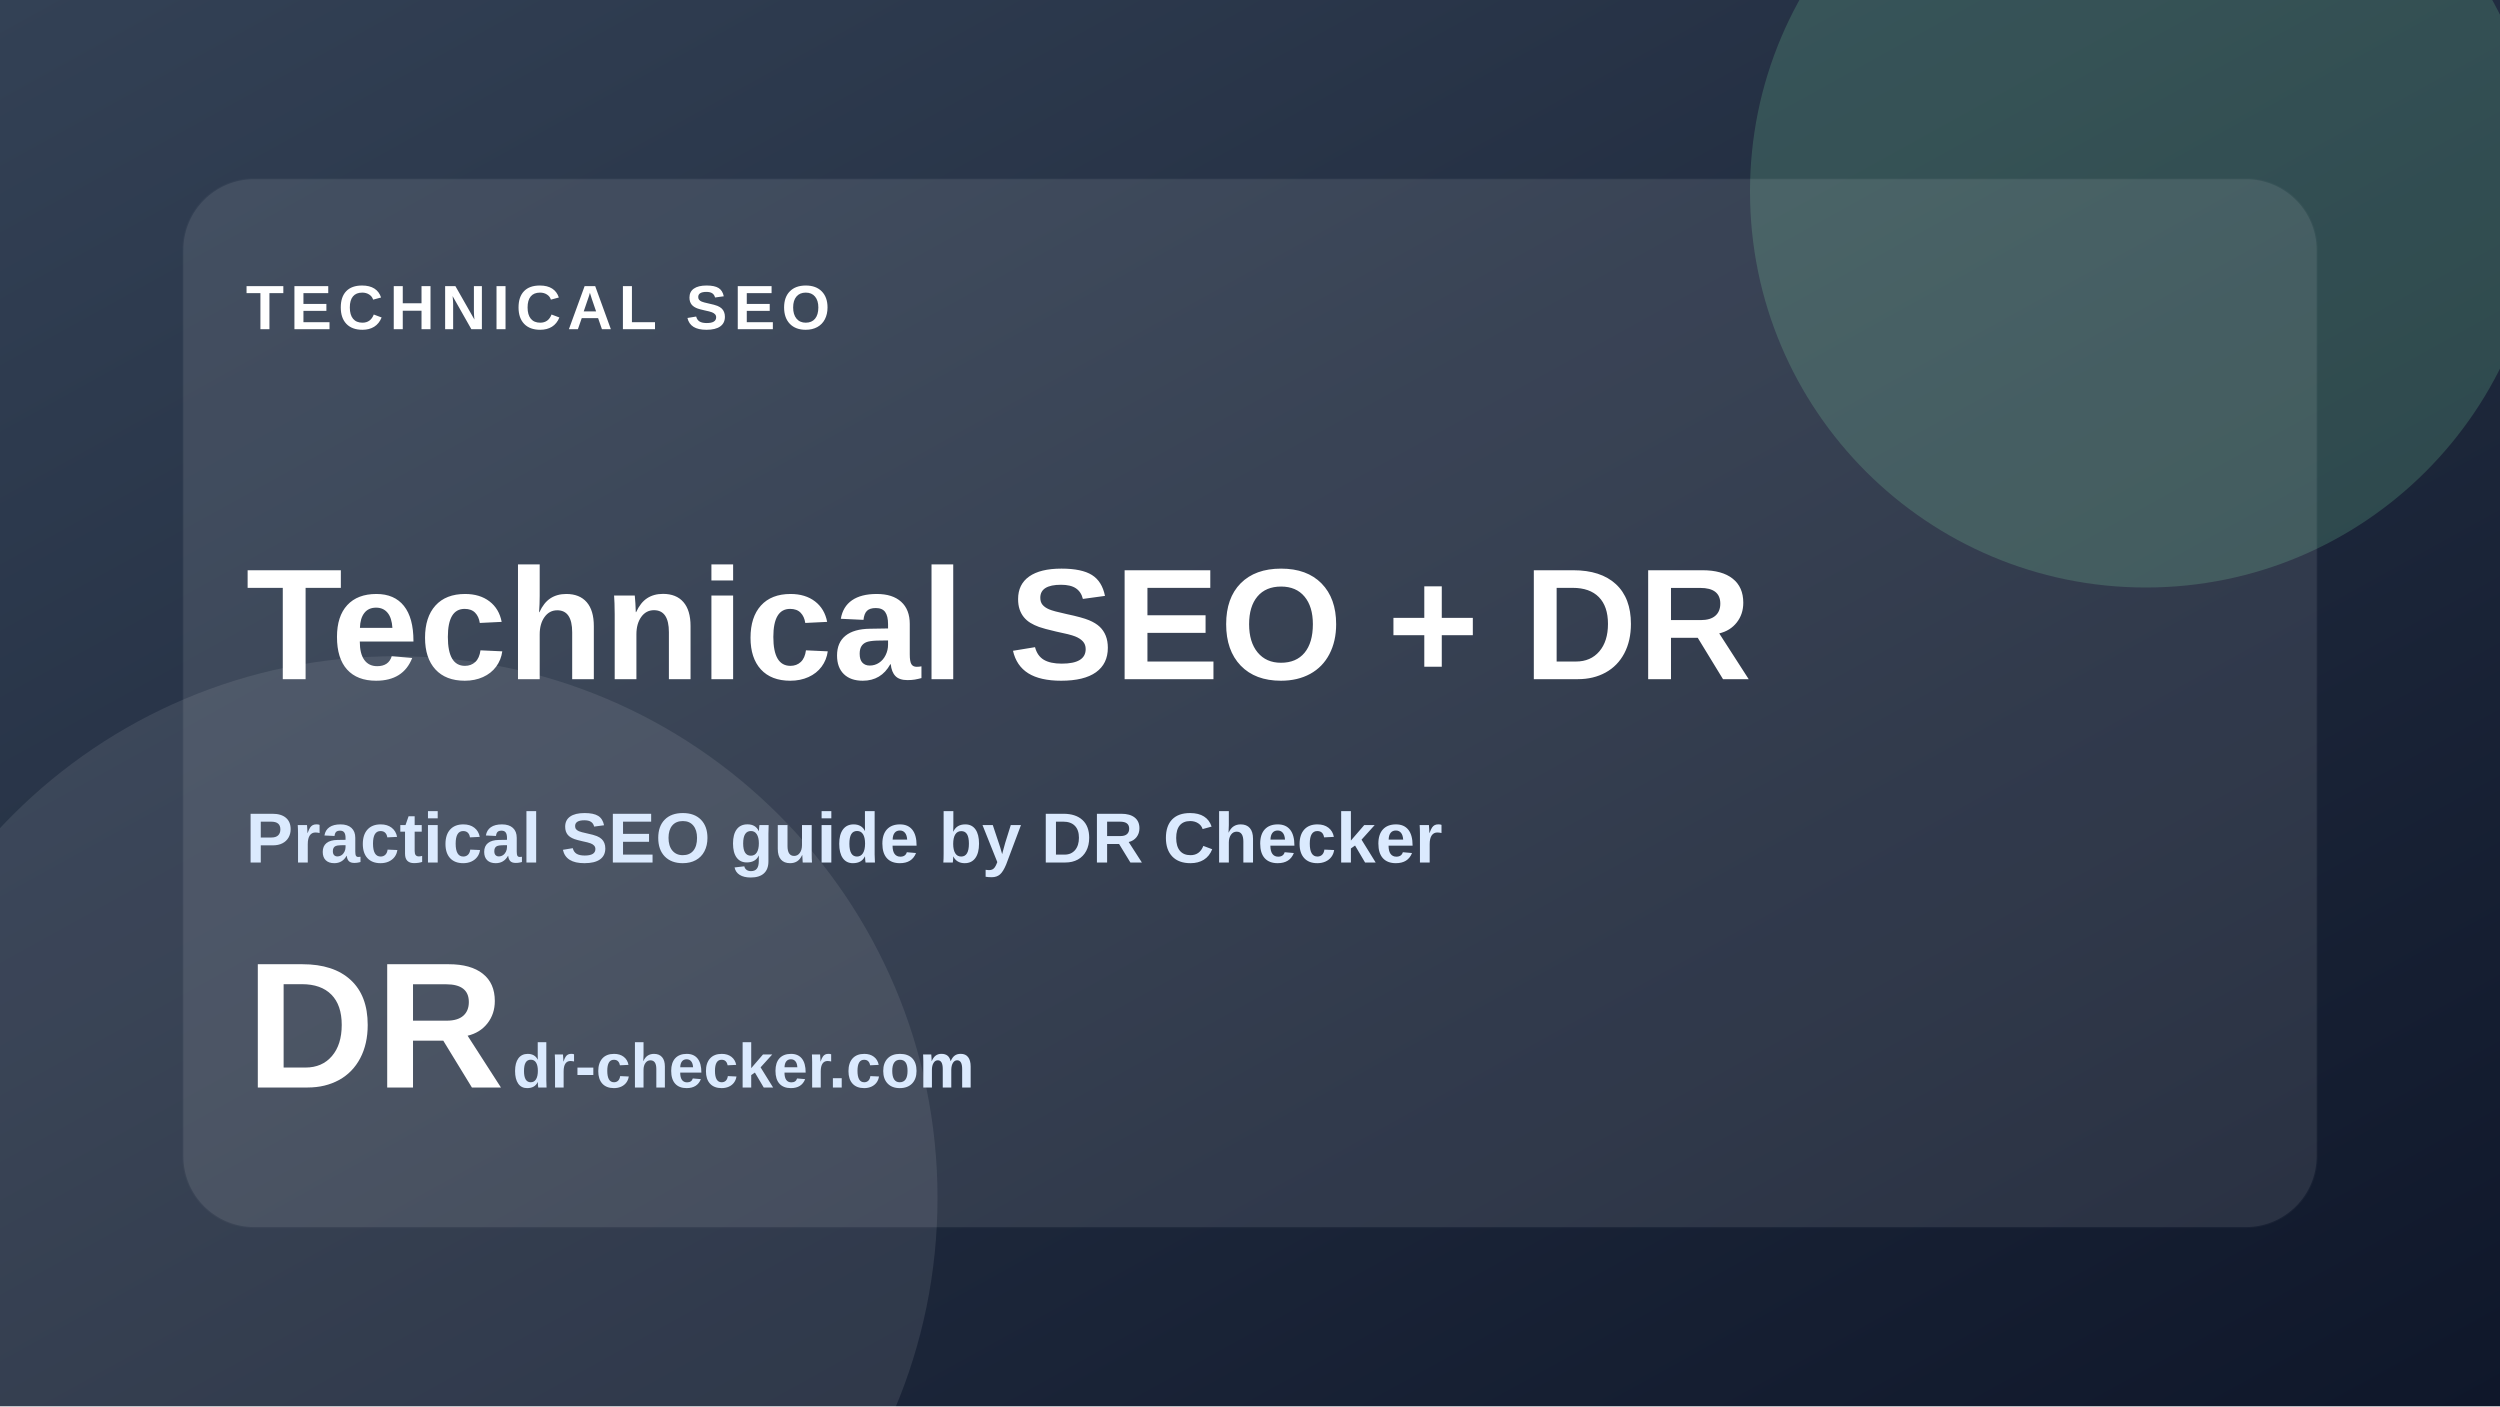
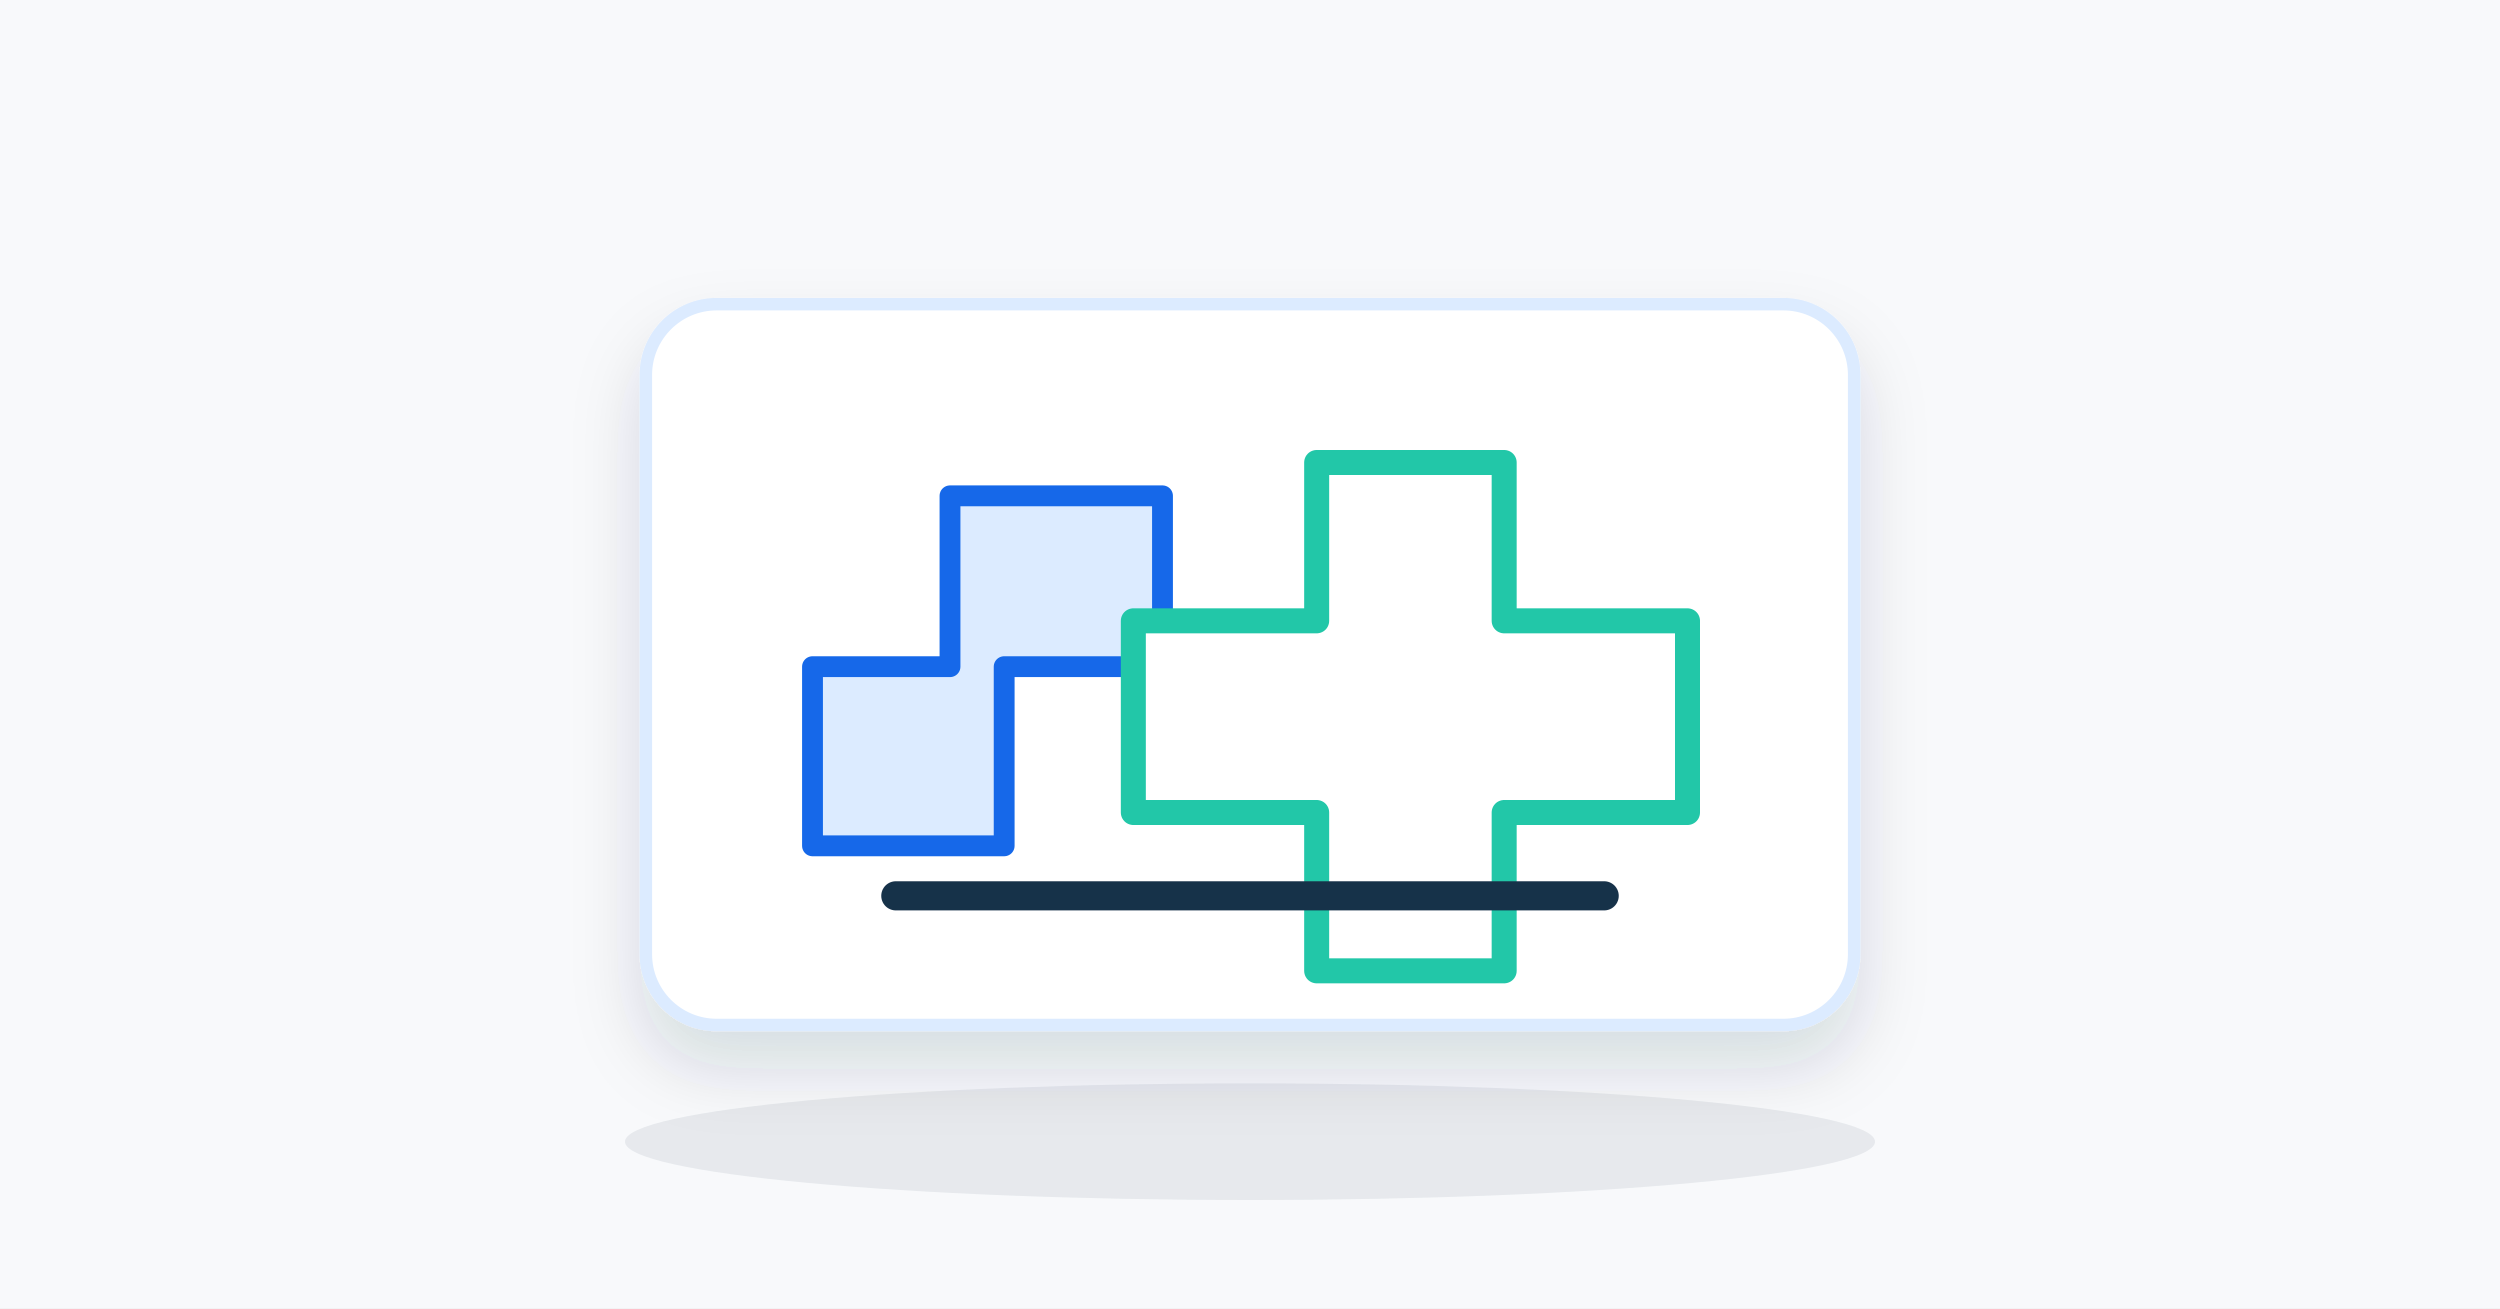
- <svg xmlns="http://www.w3.org/2000/svg" width="1200" height="675" viewBox="0 0 1200 675" role="img" aria-labelledby="title desc">
+ <svg xmlns="http://www.w3.org/2000/svg" width="1200" height="628" viewBox="0 0 1200 628">
+   <rect width="1200" height="628" fill="#F8F9FB" />
+   <ellipse cx="600" cy="548" rx="300" ry="28" fill="#18324A" opacity=".08" />
  <defs>
-     <linearGradient id="g" x1="0" y1="0" x2="1" y2="1">
-       <stop offset="0" stop-color="#334155" />
-       <stop offset="1" stop-color="#0f172a" />
-     </linearGradient>
+     <filter id="s" x="-20%" y="-20%" width="140%" height="150%">
+       <feDropShadow dx="0" dy="18" stdDeviation="16" flood-color="#18324A" flood-opacity=".14" />
+     </filter>
  </defs>
-   <rect width="1200" height="675" fill="url(#g)" />
-   <circle cx="1030" cy="92" r="190" fill="#86efac" opacity=".18" />
-   <circle cx="190" cy="575" r="260" fill="#ffffff" opacity=".09" />
-   <rect x="88" y="86" width="1024" height="503" rx="34" fill="#ffffff" opacity=".10" stroke="#ffffff" stroke-opacity=".24" />
-   <text x="118" y="158" fill="#ffffff" font-family="Arial, Helvetica, sans-serif" font-size="30" font-weight="600" letter-spacing="3">TECHNICAL SEO</text>
-   <text x="118" y="326" fill="#ffffff" font-family="Arial, Helvetica, sans-serif" font-size="76" font-weight="900">Technical SEO + DR</text>
-   <text x="118" y="414" fill="#dbeafe" font-family="Arial, Helvetica, sans-serif" font-size="34" font-weight="700">Practical SEO guide by DR Checker</text>
-   <text x="118" y="522" fill="#ffffff" font-family="Arial, Helvetica, sans-serif" font-size="86" font-weight="900">DR</text>
-   <text x="246" y="522" fill="#dbeafe" font-family="Arial, Helvetica, sans-serif" font-size="30" font-weight="600">dr-checker.com</text>
+   <g filter="url(#s)">
+     <rect x="310" y="146" width="580" height="346" rx="34" fill="#fff" stroke="#DCEBFF" stroke-width="6" />
+     <path d="M456 238h102v82h-76v86h-92v-86h66z" fill="#DCEBFF" stroke="#1368E9" stroke-width="10" stroke-linejoin="round" />
+     <path d="M632 222h90v76h88v92h-88v76h-90v-76h-88v-92h88z" fill="#fff" stroke="#20C7A8" stroke-width="12" stroke-linejoin="round" />
+     <path d="M430 430h340" stroke="#18324A" stroke-width="14" stroke-linecap="round" />
+   </g>
</svg>
